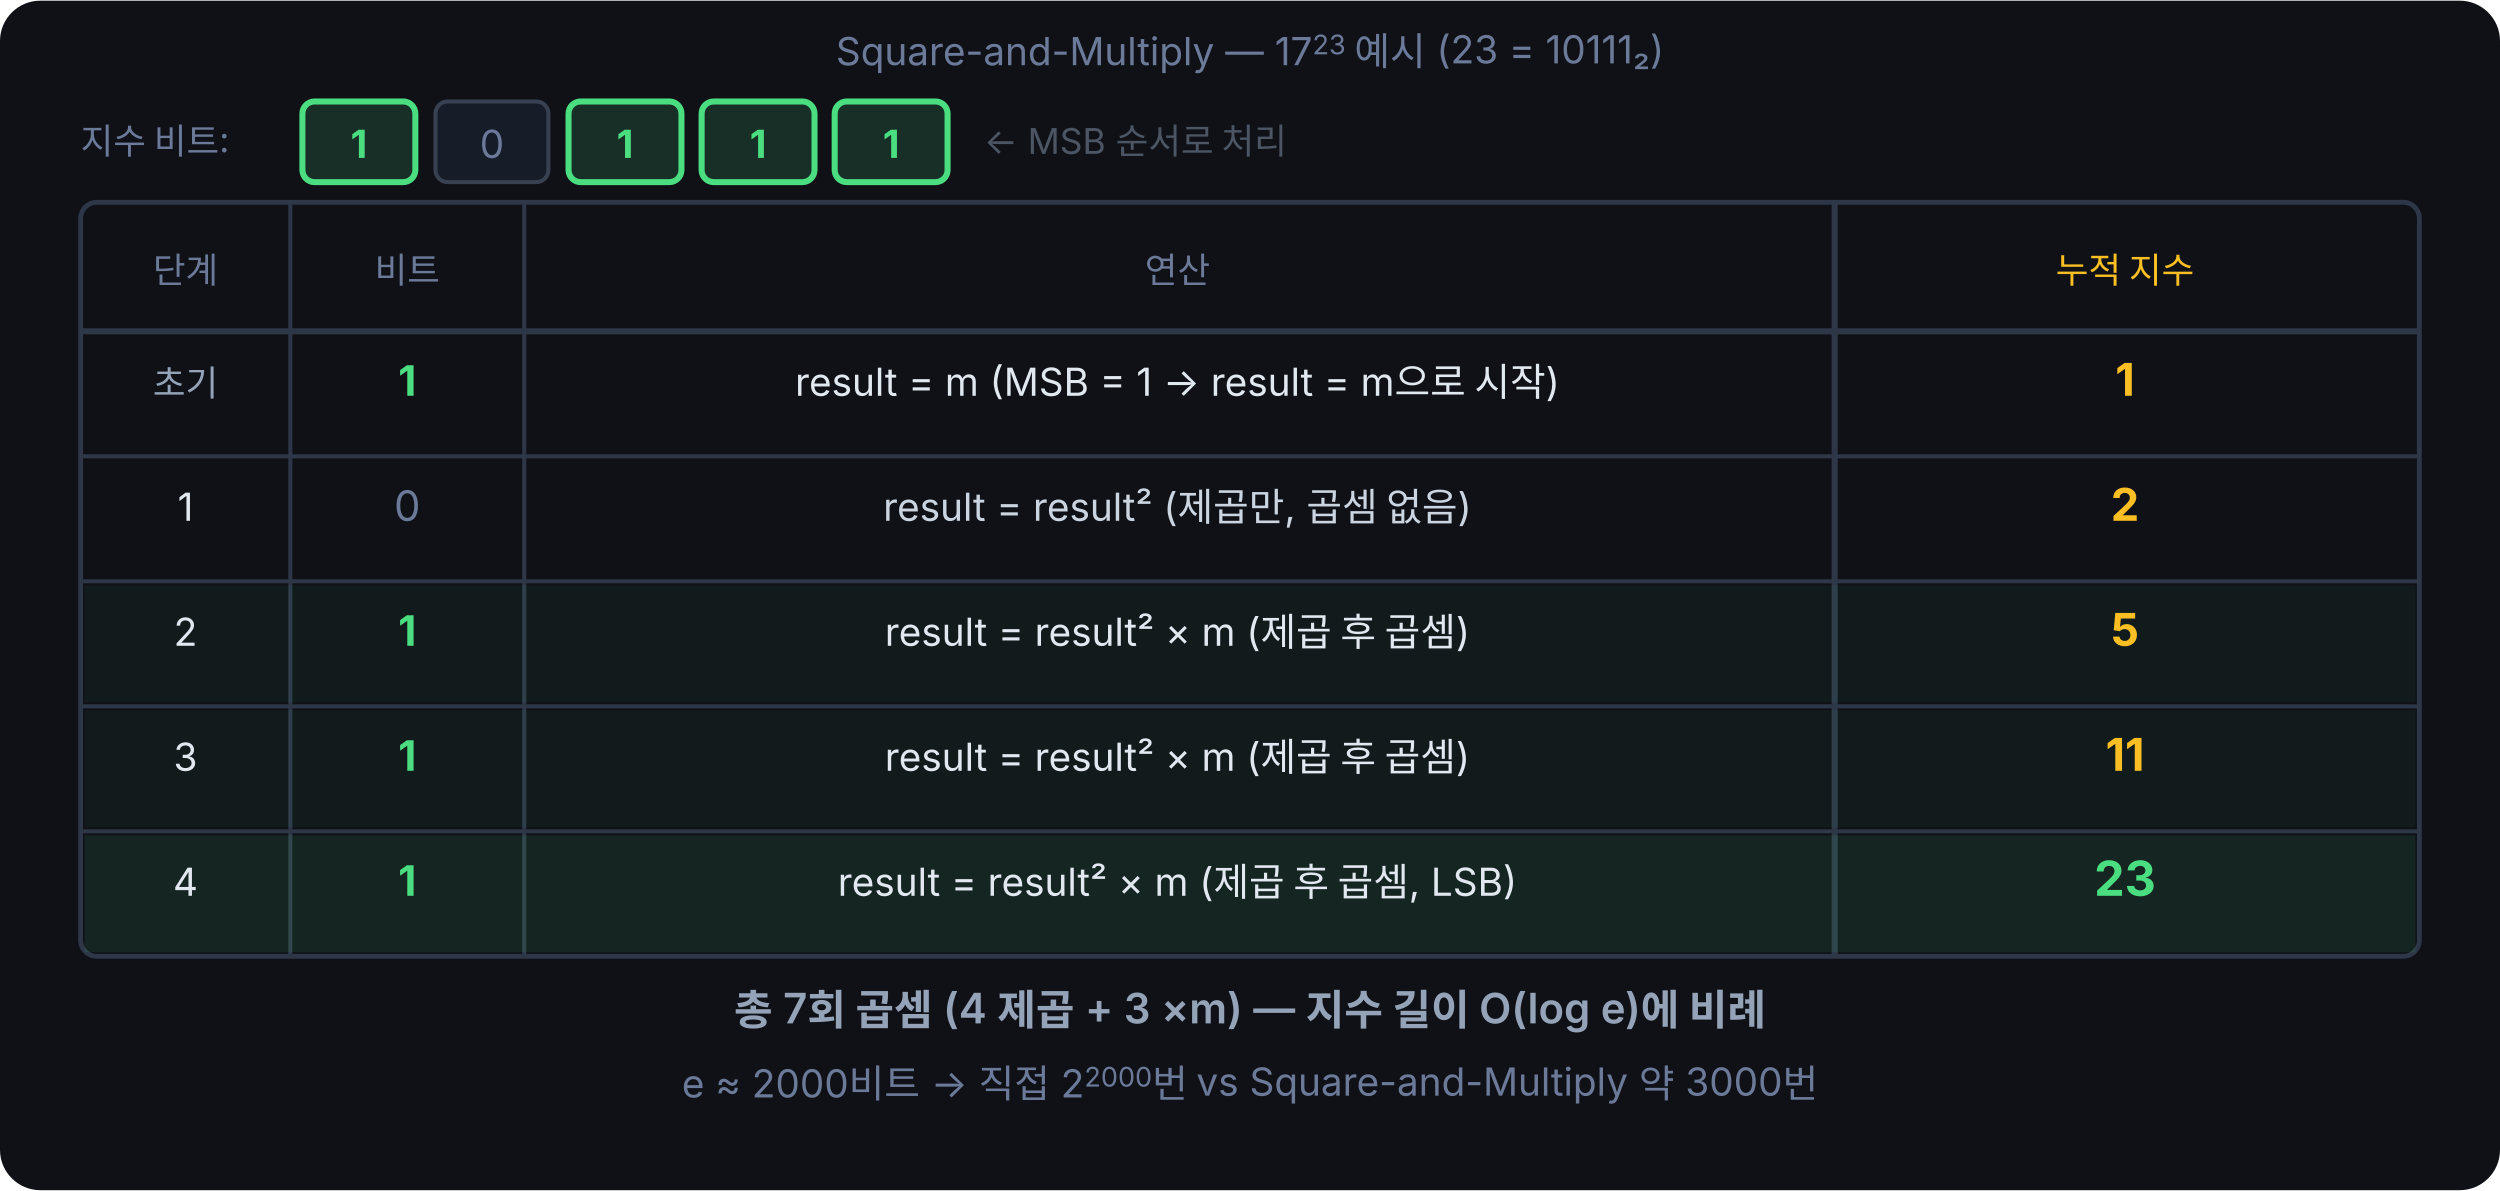
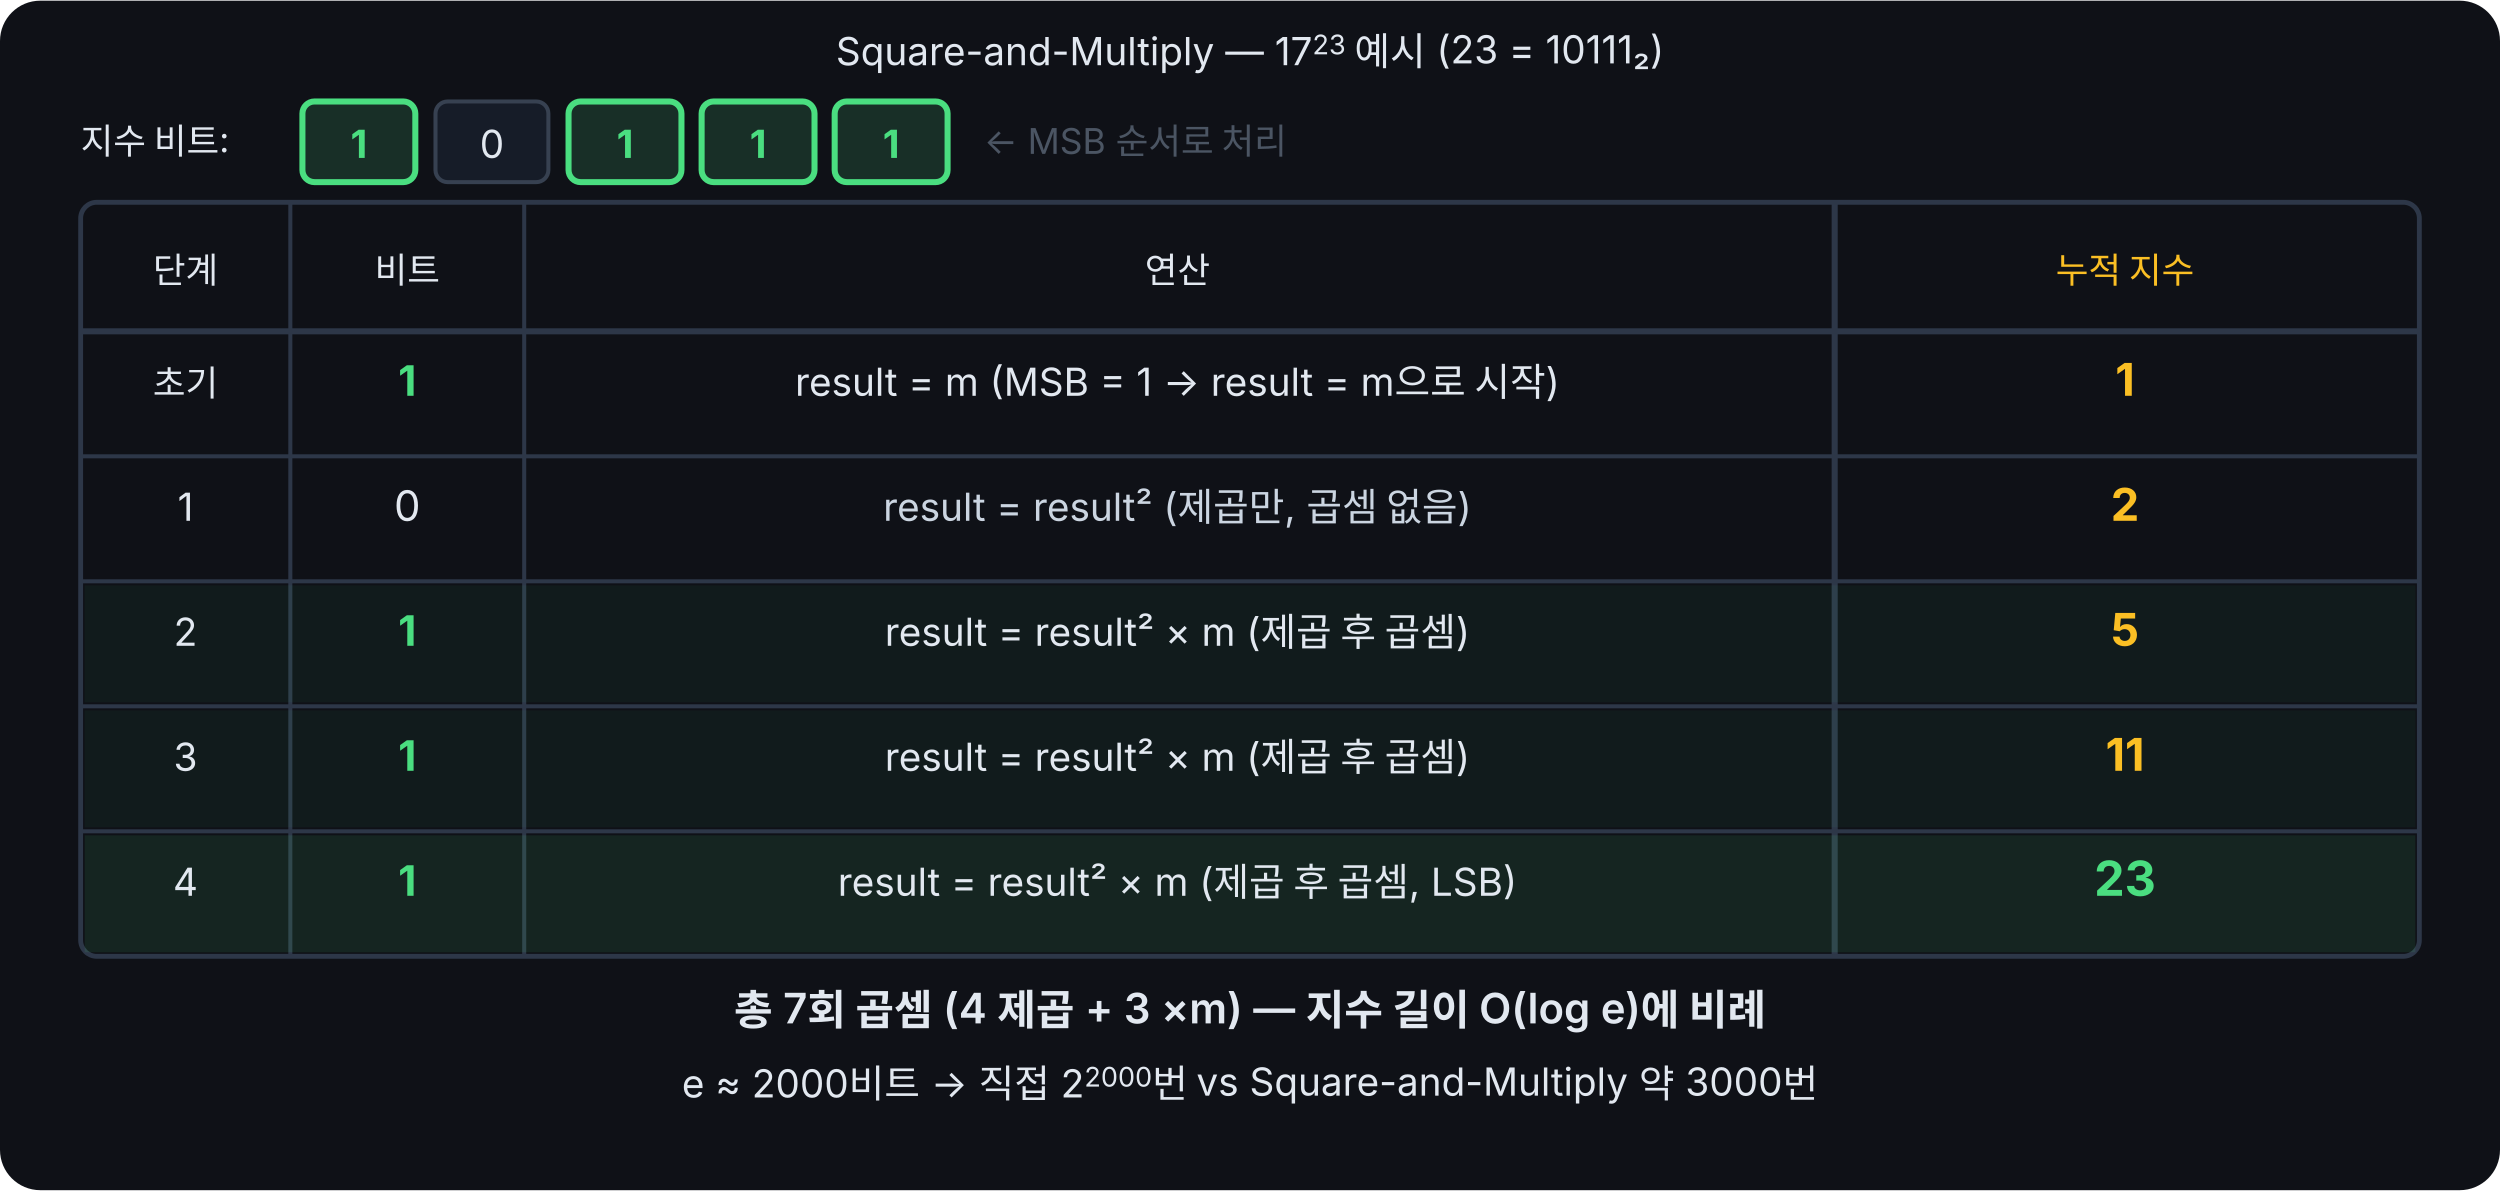
<svg xmlns="http://www.w3.org/2000/svg" viewBox="0 0 620 295" width="930" height="443">
  <rect width="620" height="295" fill="#0f1117" rx="10" />
-   <text x="310" y="16" text-anchor="middle" font-family="system-ui,-apple-system,sans-serif" font-size="9.6" fill="#6b7a99">Square-and-Multiply — 17<tspan baseline-shift="super" font-size="70%">23</tspan> 예시  (23 = 10111₂)</text>
-   <text x="20" y="38" font-family="system-ui,-apple-system,sans-serif" font-size="8.8" fill="#6b7a99">지수 비트:</text>
+   <text x="310" y="16" text-anchor="middle" font-family="system-ui,-apple-system,sans-serif" font-size="9.6" fill="#e2e8f0">Square-and-Multiply — 17<tspan baseline-shift="super" font-size="70%">23</tspan> 예시  (23 = 10111₂)</text>
+   <text x="20" y="38" font-family="system-ui,-apple-system,sans-serif" font-size="8.8" fill="#e2e8f0">지수 비트:</text>
  <rect x="75" y="25" width="28" height="20" rx="3" fill="rgba(74,222,128,0.15)" stroke="#4ade80" stroke-width="1.5" />
  <rect x="108" y="25" width="28" height="20" rx="3" fill="rgba(30,41,59,0.5)" stroke="#374151" stroke-width="1" />
  <rect x="141" y="25" width="28" height="20" rx="3" fill="rgba(74,222,128,0.15)" stroke="#4ade80" stroke-width="1.5" />
  <rect x="174" y="25" width="28" height="20" rx="3" fill="rgba(74,222,128,0.15)" stroke="#4ade80" stroke-width="1.5" />
  <rect x="207" y="25" width="28" height="20" rx="3" fill="rgba(74,222,128,0.15)" stroke="#4ade80" stroke-width="1.5" />
  <text x="89" y="39" text-anchor="middle" font-family="system-ui,-apple-system,sans-serif" font-size="9.6" font-weight="700" fill="#4ade80">1</text>
-   <text x="122" y="39" text-anchor="middle" font-family="system-ui,-apple-system,sans-serif" font-size="9.6" fill="#6b7a99">0</text>
+   <text x="122" y="39" text-anchor="middle" font-family="system-ui,-apple-system,sans-serif" font-size="9.6" fill="#e2e8f0">0</text>
  <text x="155" y="39" text-anchor="middle" font-family="system-ui,-apple-system,sans-serif" font-size="9.6" font-weight="700" fill="#4ade80">1</text>
  <text x="188" y="39" text-anchor="middle" font-family="system-ui,-apple-system,sans-serif" font-size="9.6" font-weight="700" fill="#4ade80">1</text>
  <text x="221" y="39" text-anchor="middle" font-family="system-ui,-apple-system,sans-serif" font-size="9.6" font-weight="700" fill="#4ade80">1</text>
  <text x="244" y="38" font-family="system-ui,-apple-system,sans-serif" font-size="8.8" fill="#4b5563">← MSB 순서로 처리</text>
  <rect x="20" y="50" width="580" height="187" rx="4" fill="none" stroke="#2d3748" stroke-width="1.2" />
  <line x1="72" y1="50" x2="72" y2="237" stroke="#2d3748" stroke-width="1" />
  <line x1="130" y1="50" x2="130" y2="237" stroke="#2d3748" stroke-width="1" />
  <line x1="455" y1="50" x2="455" y2="237" stroke="#2d3748" stroke-width="1.5" />
  <line x1="20" y1="82" x2="600" y2="82" stroke="#2d3748" stroke-width="1.5" />
-   <text x="46" y="70" text-anchor="middle" font-family="system-ui,-apple-system,sans-serif" font-size="8.8" fill="#6b7a99">단계</text>
-   <text x="101" y="70" text-anchor="middle" font-family="system-ui,-apple-system,sans-serif" font-size="8.8" fill="#6b7a99">비트</text>
-   <text x="292" y="70" text-anchor="middle" font-family="system-ui,-apple-system,sans-serif" font-size="8.8" fill="#6b7a99">연산</text>
+   <text x="46" y="70" text-anchor="middle" font-family="system-ui,-apple-system,sans-serif" font-size="8.8" fill="#e2e8f0">단계</text>
+   <text x="101" y="70" text-anchor="middle" font-family="system-ui,-apple-system,sans-serif" font-size="8.8" fill="#e2e8f0">비트</text>
+   <text x="292" y="70" text-anchor="middle" font-family="system-ui,-apple-system,sans-serif" font-size="8.8" fill="#e2e8f0">연산</text>
  <text x="527" y="70" text-anchor="middle" font-family="system-ui,-apple-system,sans-serif" font-size="8.8" fill="#fbbf24">누적 지수</text>
  <line x1="20" y1="113" x2="600" y2="113" stroke="#2d3748" stroke-width="1" />
-   <text x="46" y="98" text-anchor="middle" font-family="system-ui,-apple-system,sans-serif" font-size="8.8" fill="#94a3b8">초기</text>
+   <text x="46" y="98" text-anchor="middle" font-family="system-ui,-apple-system,sans-serif" font-size="8.8" fill="#e2e8f0">초기</text>
  <text x="101" y="98" text-anchor="middle" font-family="system-ui,-apple-system,sans-serif" font-size="10.4" font-weight="700" fill="#4ade80">1</text>
  <text x="292" y="98" text-anchor="middle" font-family="system-ui,-apple-system,sans-serif" font-size="9.6" fill="#e2e8f0">result = m   (MSB = 1 → result = m으로 시작)</text>
  <text x="527" y="98" text-anchor="middle" font-family="system-ui,-apple-system,sans-serif" font-size="11.2" font-weight="700" fill="#fbbf24">1</text>
  <line x1="20" y1="144" x2="600" y2="144" stroke="#2d3748" stroke-width="1" />
  <text x="46" y="129" text-anchor="middle" font-family="system-ui,-apple-system,sans-serif" font-size="9.6" fill="#e2e8f0">1</text>
-   <text x="101" y="129" text-anchor="middle" font-family="system-ui,-apple-system,sans-serif" font-size="10.4" fill="#6b7a99">0</text>
+   <text x="101" y="129" text-anchor="middle" font-family="system-ui,-apple-system,sans-serif" font-size="10.4" fill="#e2e8f0">0</text>
  <text x="292" y="129" text-anchor="middle" font-family="system-ui,-apple-system,sans-serif" font-size="9.6" fill="#cbd5e1">result = result²   (제곱만, 곱셈 없음)</text>
  <text x="527" y="129" text-anchor="middle" font-family="system-ui,-apple-system,sans-serif" font-size="11.2" font-weight="700" fill="#fbbf24">2</text>
  <rect x="21" y="145" width="578" height="29" fill="rgba(74,222,128,0.05)" />
  <line x1="20" y1="175" x2="600" y2="175" stroke="#2d3748" stroke-width="1" />
  <text x="46" y="160" text-anchor="middle" font-family="system-ui,-apple-system,sans-serif" font-size="9.6" fill="#e2e8f0">2</text>
  <text x="101" y="160" text-anchor="middle" font-family="system-ui,-apple-system,sans-serif" font-size="10.4" font-weight="700" fill="#4ade80">1</text>
  <text x="292" y="160" text-anchor="middle" font-family="system-ui,-apple-system,sans-serif" font-size="9.6" fill="#e2e8f0">result = result² × m   (제곱 후 곱셈)</text>
  <text x="527" y="160" text-anchor="middle" font-family="system-ui,-apple-system,sans-serif" font-size="11.2" font-weight="700" fill="#fbbf24">5</text>
  <rect x="21" y="176" width="578" height="29" fill="rgba(74,222,128,0.05)" />
  <line x1="20" y1="206" x2="600" y2="206" stroke="#2d3748" stroke-width="1" />
  <text x="46" y="191" text-anchor="middle" font-family="system-ui,-apple-system,sans-serif" font-size="9.6" fill="#e2e8f0">3</text>
  <text x="101" y="191" text-anchor="middle" font-family="system-ui,-apple-system,sans-serif" font-size="10.4" font-weight="700" fill="#4ade80">1</text>
  <text x="292" y="191" text-anchor="middle" font-family="system-ui,-apple-system,sans-serif" font-size="9.6" fill="#e2e8f0">result = result² × m   (제곱 후 곱셈)</text>
  <text x="527" y="191" text-anchor="middle" font-family="system-ui,-apple-system,sans-serif" font-size="11.2" font-weight="700" fill="#fbbf24">11</text>
  <rect x="21" y="207" width="578" height="29" fill="rgba(74,222,128,0.10)" />
  <text x="46" y="222" text-anchor="middle" font-family="system-ui,-apple-system,sans-serif" font-size="9.6" fill="#e2e8f0">4</text>
  <text x="101" y="222" text-anchor="middle" font-family="system-ui,-apple-system,sans-serif" font-size="10.4" font-weight="700" fill="#4ade80">1</text>
  <text x="292" y="222" text-anchor="middle" font-family="system-ui,-apple-system,sans-serif" font-size="9.6" fill="#e2e8f0">result = result² × m   (제곱 후 곱셈, LSB)</text>
  <text x="527" y="222" text-anchor="middle" font-family="system-ui,-apple-system,sans-serif" font-size="12" font-weight="700" fill="#4ade80">23</text>
-   <text x="310" y="254" text-anchor="middle" font-family="system-ui,-apple-system,sans-serif" font-size="10.4" font-weight="600" fill="#94a3b8">총 7회 곱셈 (4 제곱 + 3 ×m)  —  지수 길이 O(log e)에 비례</text>
-   <text x="310" y="272" text-anchor="middle" font-family="system-ui,-apple-system,sans-serif" font-size="9.6" fill="#6b7a99">e ≈ 2000비트  →  직접 2<tspan baseline-shift="super" font-size="70%">2000</tspan>번  vs  Square-and-Multiply 약 3000번</text>
+   <text x="310" y="254" text-anchor="middle" font-family="system-ui,-apple-system,sans-serif" font-size="10.4" font-weight="600" fill="#e2e8f0">총 7회 곱셈 (4 제곱 + 3 ×m)  —  지수 길이 O(log e)에 비례</text>
+   <text x="310" y="272" text-anchor="middle" font-family="system-ui,-apple-system,sans-serif" font-size="9.6" fill="#e2e8f0">e ≈ 2000비트  →  직접 2<tspan baseline-shift="super" font-size="70%">2000</tspan>번  vs  Square-and-Multiply 약 3000번</text>
</svg>
